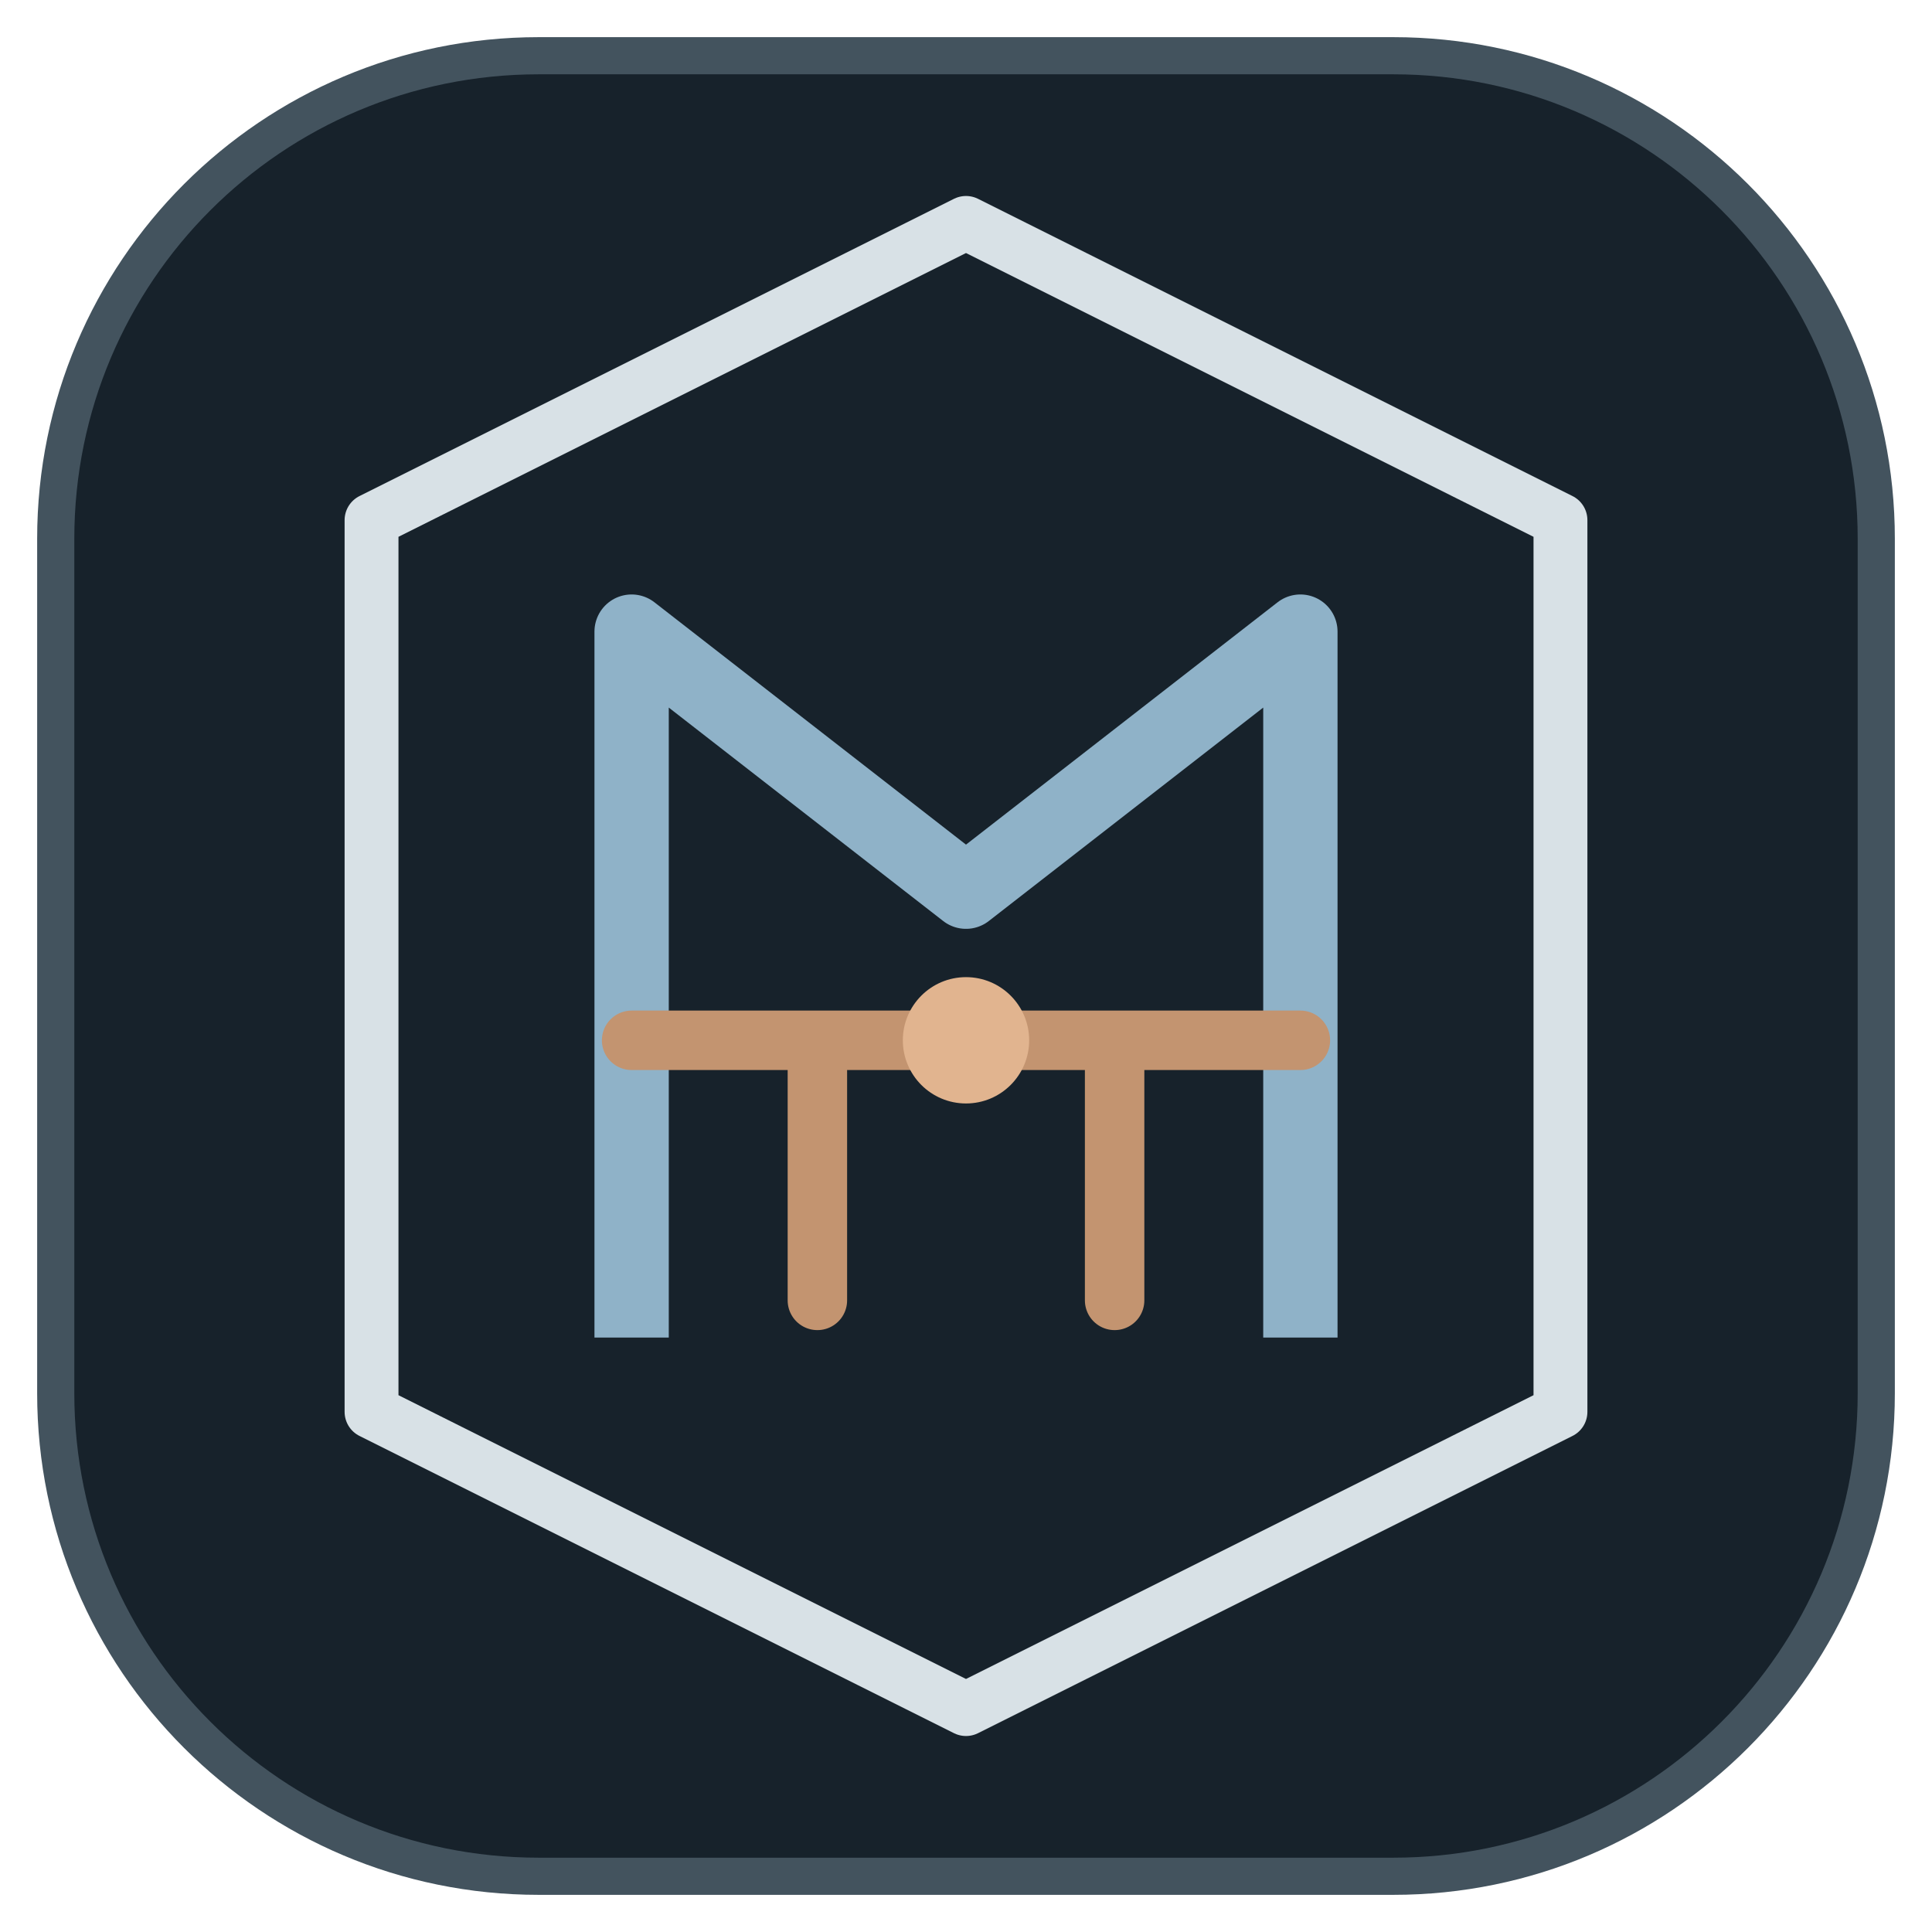
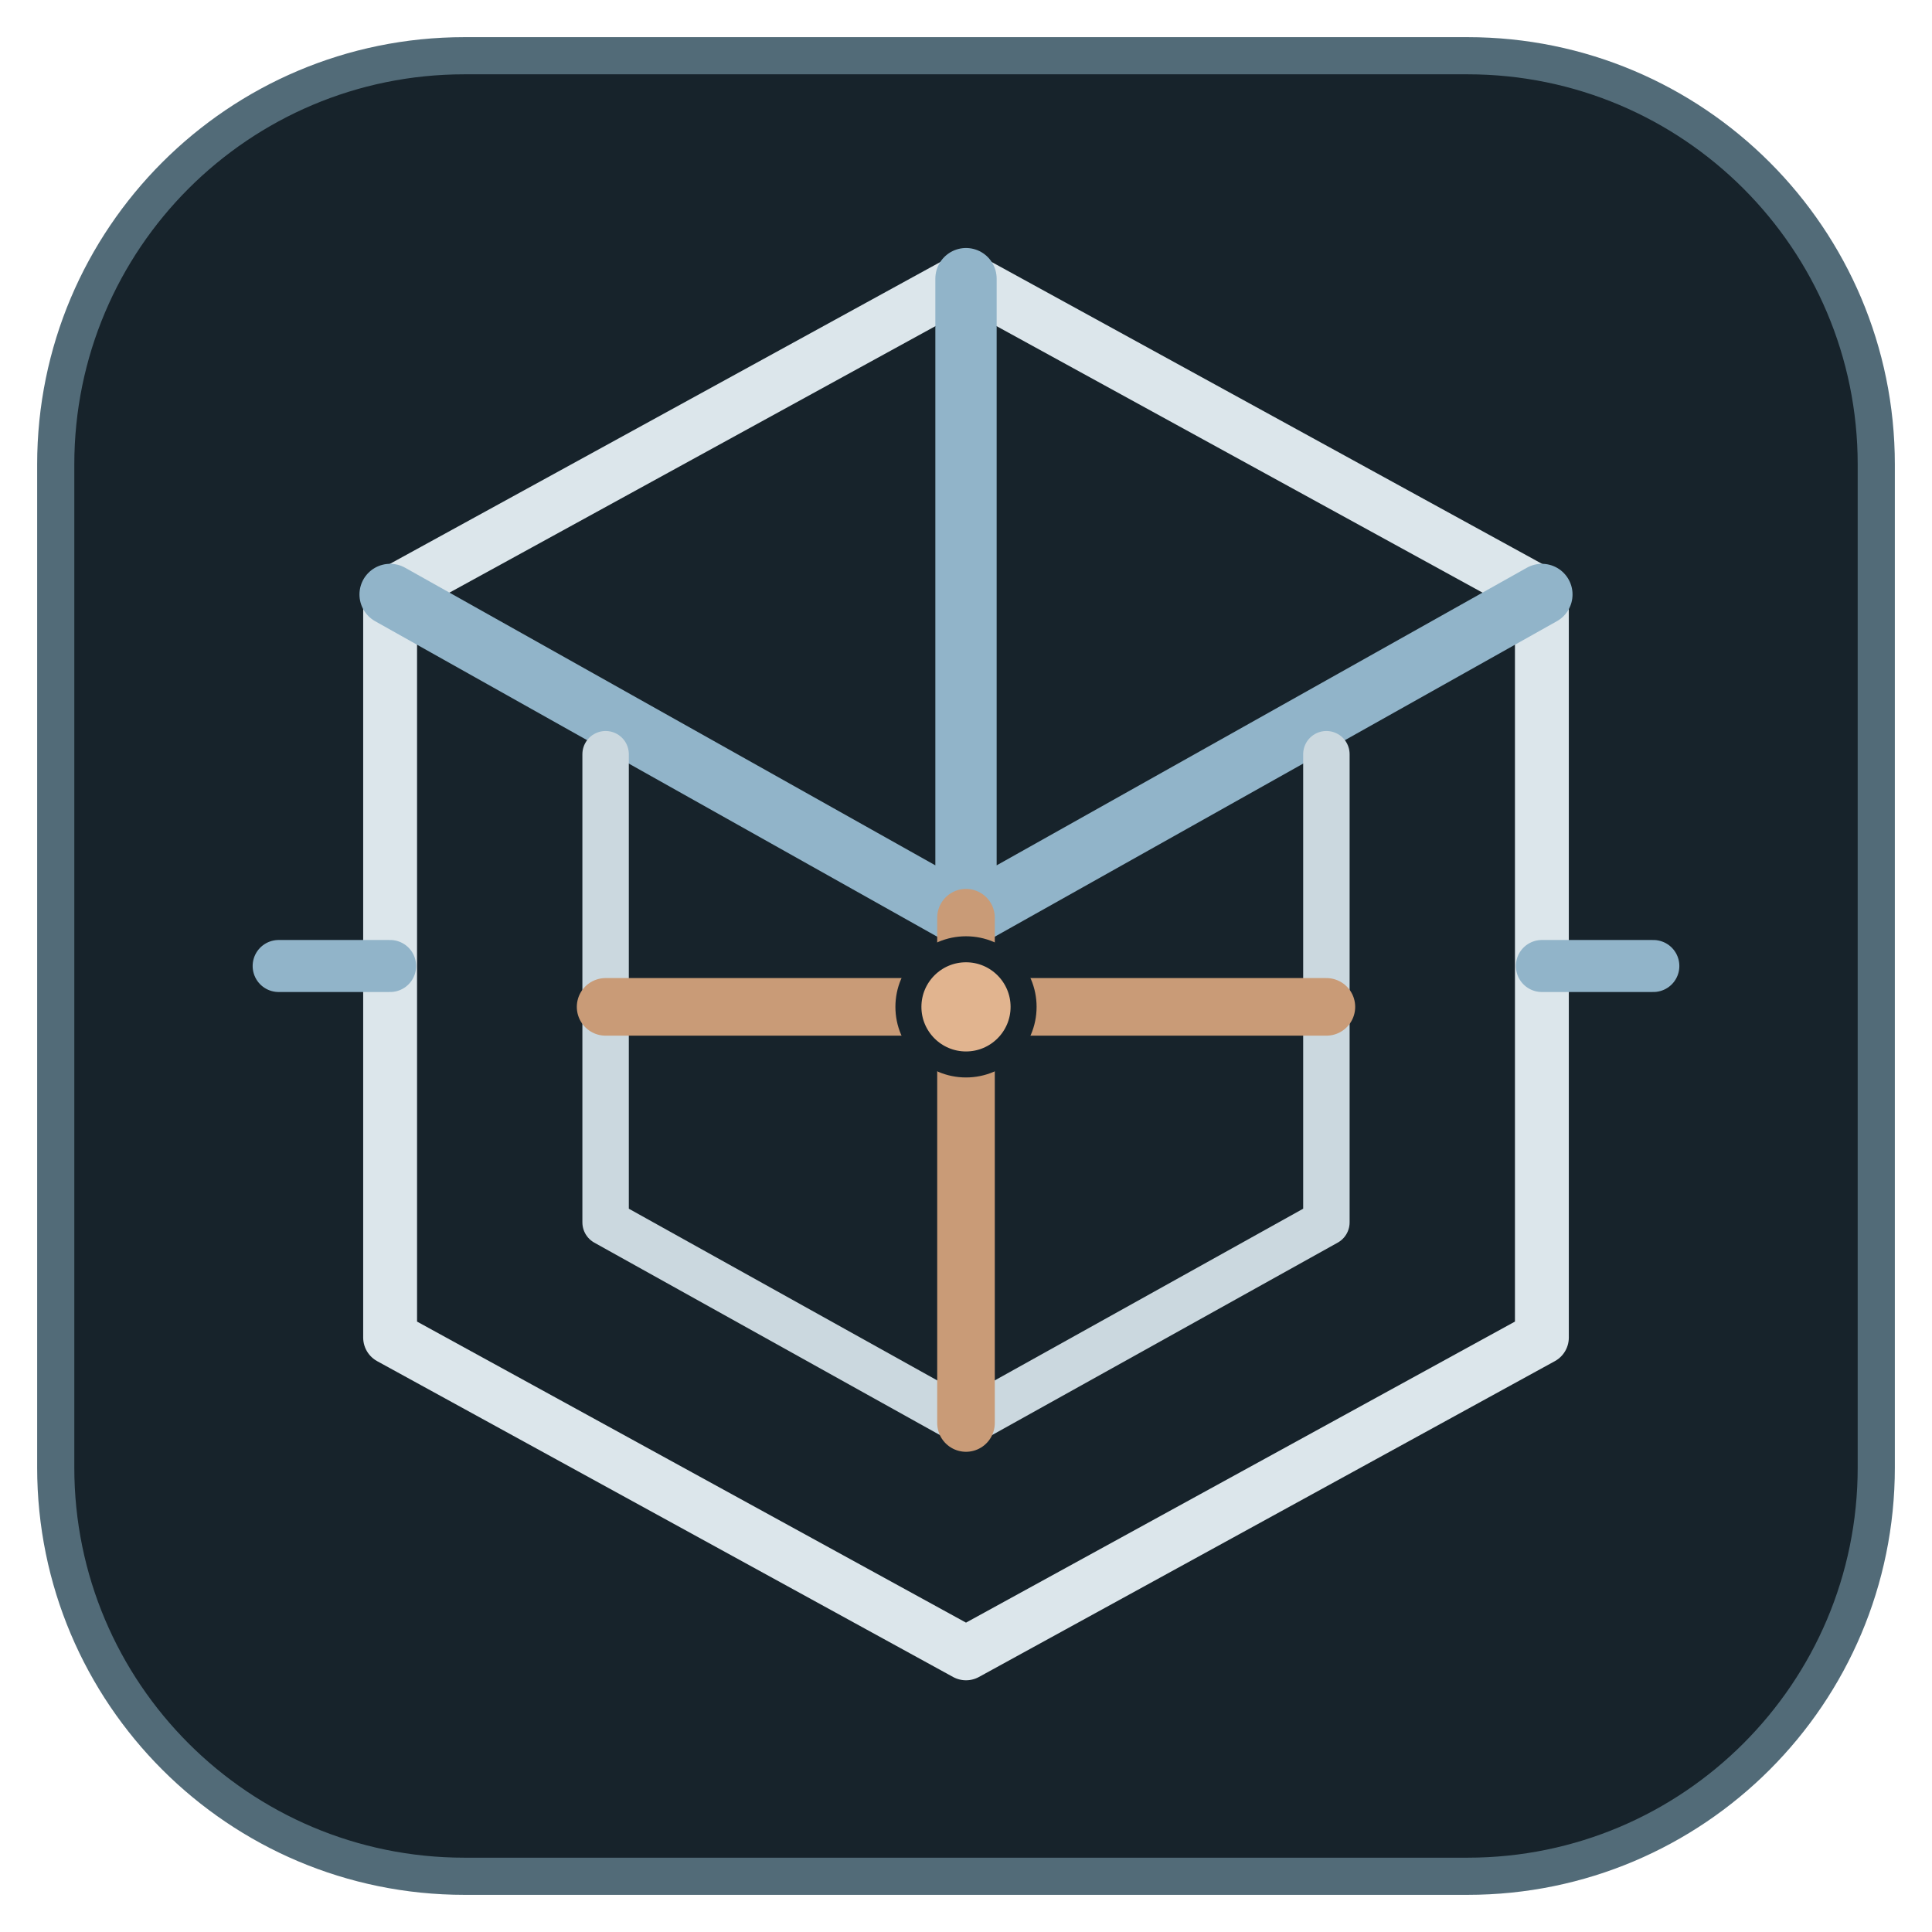
<svg xmlns="http://www.w3.org/2000/svg" viewBox="0 0 52 52" fill="none">
-   <rect x="1.5" y="1.5" width="49" height="49" rx="13" fill="#17222B" stroke="#43535E" />
-   <path d="M10 14 26 6 42 14V38L26 46 10 38V14Z" stroke="#D8E1E6" stroke-width="1.45" stroke-linejoin="round" />
-   <path d="M17 35V17L26 24L35 17V35" stroke="#8FB2C8" stroke-width="2" stroke-linecap="square" stroke-linejoin="round" />
-   <path d="M17 28H35M22 28V35M30 28V35" stroke="#C39470" stroke-width="1.6" stroke-linecap="round" />
-   <circle cx="26" cy="28" r="1.7" fill="#E1B48F" />
+   <rect class="mc-brand-mark__backplate" x="1.5" y="1.5" width="49" height="49" rx="11" fill="#17232B" stroke="#526B78" />
+   <path class="mc-brand-mark__carcass" d="M10.5 16 26 7.5 41.5 16V36L26 44.5 10.5 36V16Z" fill="none" stroke="#DCE6EB" stroke-width="1.45" stroke-linecap="round" stroke-linejoin="round" />
+   <path class="mc-brand-mark__top" d="M10.5 16 26 24.7 41.5 16M26 7.5V24.7" fill="none" stroke="#91B4C9" stroke-width="1.65" stroke-linecap="round" stroke-linejoin="round" />
+   <path class="mc-brand-mark__interior" d="M16.3 20.3V32.9L26 38.3L35.7 32.9V20.3" fill="none" stroke="#CBD8DF" stroke-width="1.25" stroke-linecap="round" stroke-linejoin="round" />
+   <path class="mc-brand-mark__shelf" d="M16.3 27.1H35.7M26 24.7V38.3" fill="none" stroke="#C99B77" stroke-width="1.55" stroke-linecap="round" stroke-linejoin="round" />
+   <path class="mc-brand-mark__dimension-ticks" d="M7.5 26H10.5M41.5 26H44.5" fill="none" stroke="#91B4C9" stroke-width="1.4" stroke-linecap="round" />
+   <circle class="mc-brand-mark__joint" cx="26" cy="27.1" r="1.55" fill="#E1B48F" stroke="#17232B" stroke-width=".7" />
</svg>
